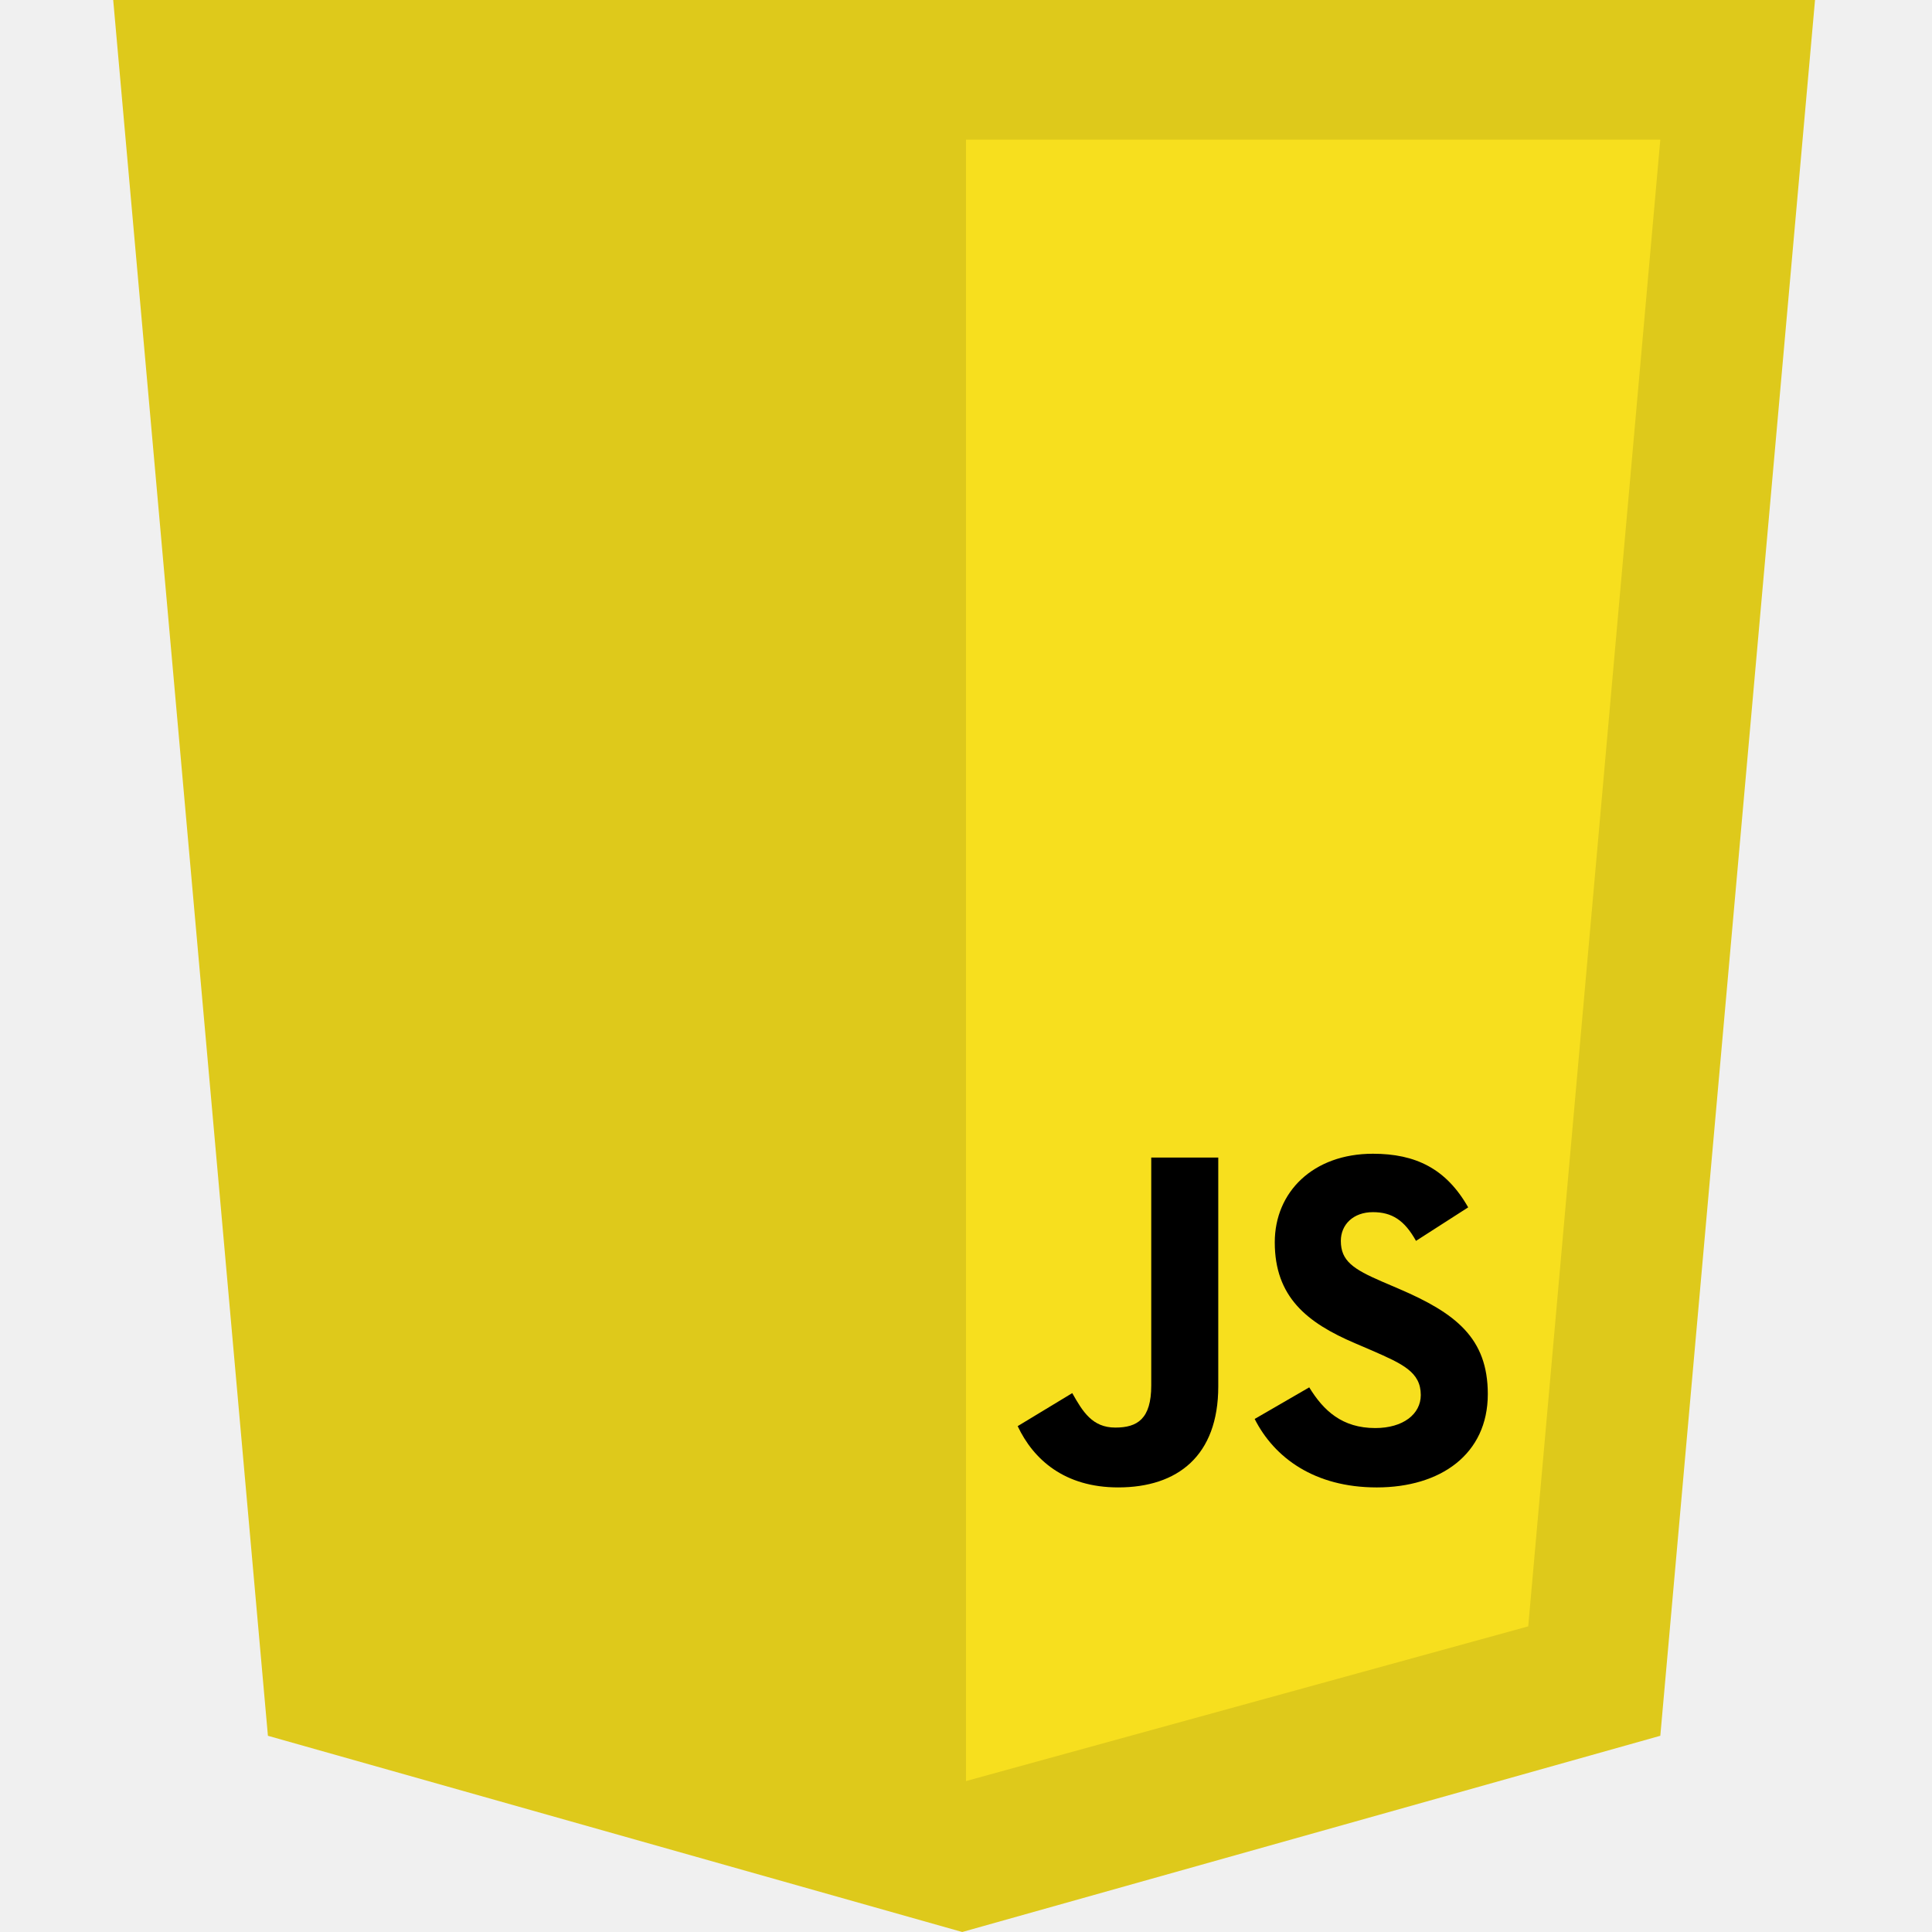
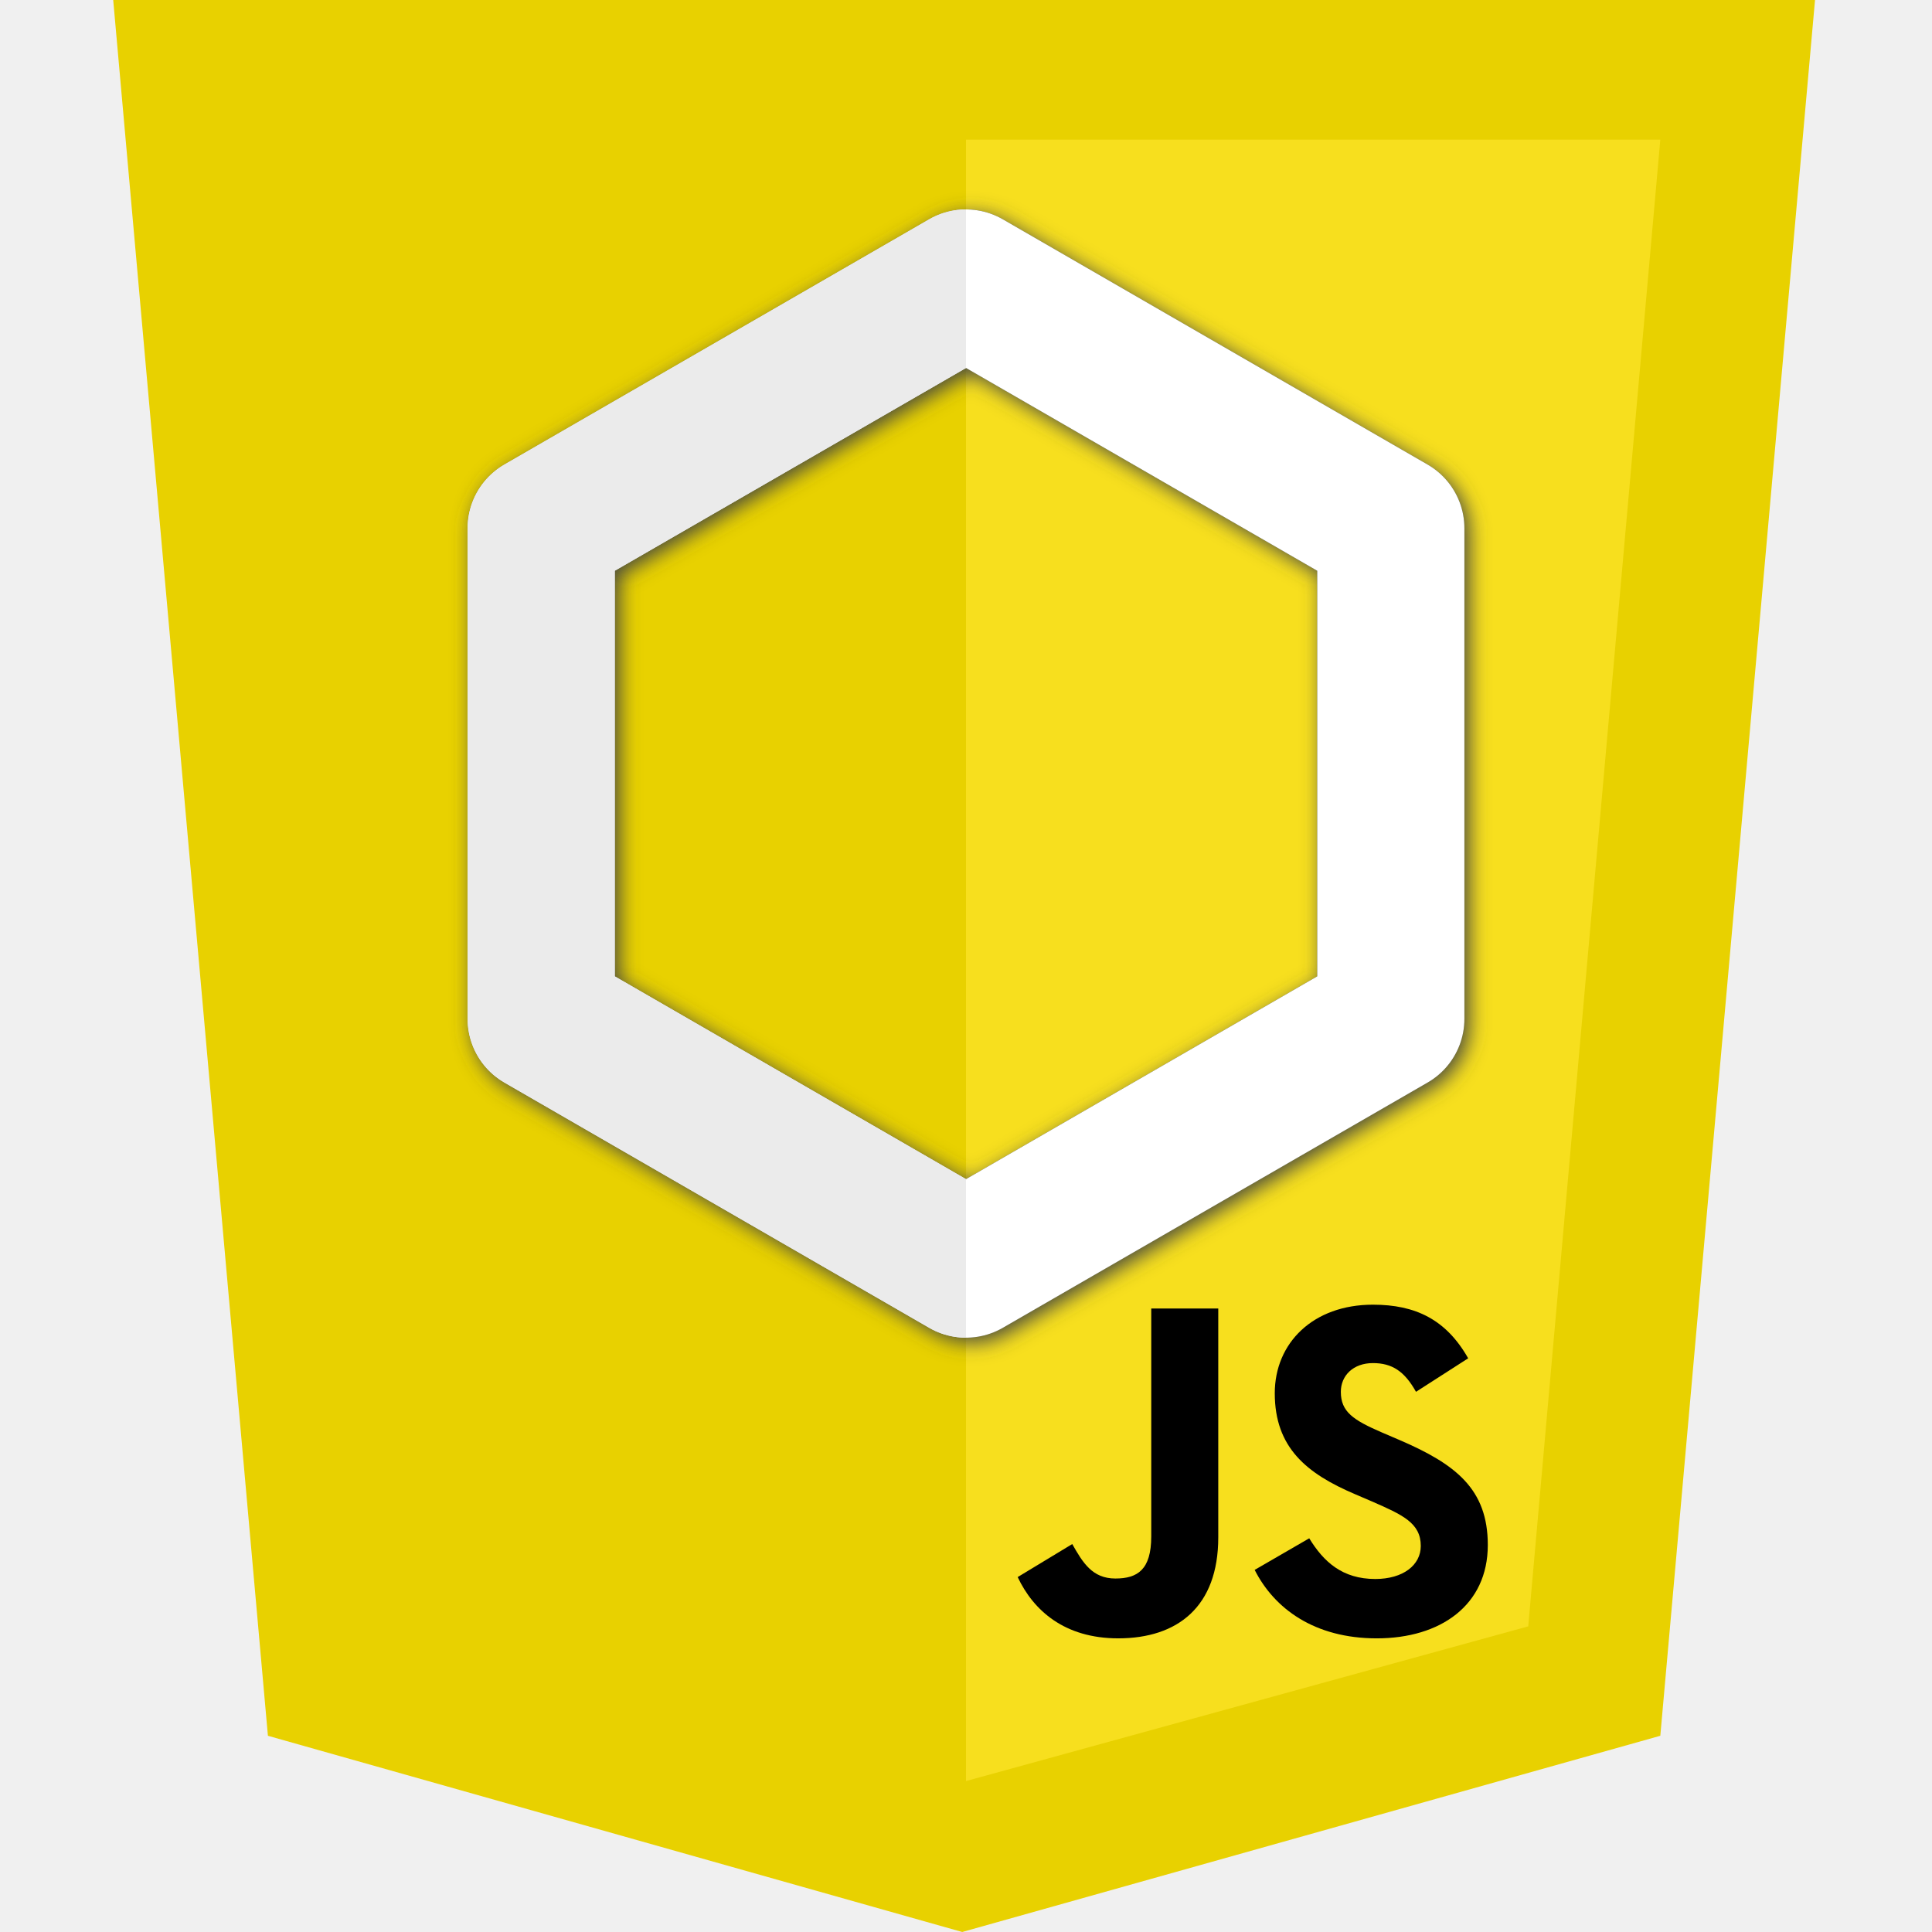
- <svg xmlns="http://www.w3.org/2000/svg" viewBox="0 0 512 512">
-   <path fill="#DEC91B" d="M71,460 L30,0 481,0 440,460 255,512" />
+ <svg xmlns="http://www.w3.org/2000/svg" xmlns:xlink="http://www.w3.org/1999/xlink" viewBox="0 0 512 512">
+   <defs>
+     <filter id="dropshadow" x="-100%" y="-100%" width="250%" height="250%">
+       <feOffset result="offOut" in="SourceGraphic" dx="1" dy="1" />
+       <feGaussianBlur result="blurOut" in="offOut" stdDeviation="2" />
+       <feBlend in="SourceGraphic" in2="blurOut" mode="normal" />
+     </filter>
+     <polygon id="hex" style="fill:none;stroke-linejoin:round;stroke-width:30px" points="0,100 86.6,50 86.6,-50 0,-100 -86.6,-50 -86.6,50" />
+     <path id="maple-leaf" d="m 154.994,0 -25.064,46.753 c -2.844,5.081 -7.94,4.61 -13.035,1.772 l -18.145,-9.397 13.524,71.811 c 2.844,13.12 -6.281,13.12 -10.784,7.447 L 69.823,82.93 64.682,100.935 c -0.593,2.364 -3.2,4.848 -7.11,4.256 l -40.044,-8.42 10.518,38.243 c 2.252,8.51 4.008,12.033 -2.273,14.277 L 11.5,156.001 80.432,212 c 2.728,2.117 4.107,5.928 3.136,9.378 l -6.033,19.801 c 23.734,-2.736 45.001,-6.853 68.747,-9.388 2.096,-0.224 5.606,3.236 5.591,5.666 L 148.729,310 l 11.54,0 -1.817,-72.388 c -0.015,-2.43 3.169,-6.045 5.266,-5.821 23.746,2.535 45.013,6.652 68.747,9.388 l -6.033,-19.801 c -0.971,-3.45 0.407,-7.26 3.136,-9.378 L 298.5,156.001 284.227,149.292 c -6.281,-2.244 -4.525,-5.768 -2.273,-14.277 l 10.518,-38.243 -40.044,8.42 c -3.911,0.591 -6.517,-1.892 -7.11,-4.256 l -5.141,-18.005 -31.667,35.456 c -4.503,5.673 -13.628,5.673 -10.784,-7.447 l 13.524,-71.811 -18.145,9.397 c -5.096,2.838 -10.191,3.309 -13.035,-1.772" />
+   </defs>
+   <path fill="#E8D100" d="M71,460 L30,0 481,0 440,460 255,512" />
  <path fill="#f7df1e" d="M256,472 L405,431 440,37 256,37" />
-   <g id="logo" transform="translate(220,220) scale(.30) ">
+   <g id="JS" transform="translate(220,260) scale(.30)">
    <path id="j" d="m 165.65,526.474 48.212,-29.177 C 223.164,513.788 231.625,527.74 251.92,527.74 c 19.454,0 31.719,-7.61 31.719,-37.21 l 0,-201.3 59.204,0 0,202.137 c 0,61.32 -35.944,89.231 -88.385,89.231 -47.361,0 -74.853,-24.529 -88.808,-54.13" />
    <path id="s" d="m 375,520.13 48.206,-27.911 c 12.69,20.724 29.183,35.947 58.361,35.947 24.531,0 40.174,-12.265 40.174,-29.181 0,-20.299 -16.069,-27.489 -43.135,-39.326 l -14.797,-6.348 c -42.715,-18.181 -71.05,-41.017 -71.05,-89.228 0,-44.404 33.831,-78.237 86.695,-78.237 37.638,0 64.703,13.111 84.154,47.366 l -46.096,29.601 c -10.15,-18.183 -21.142,-25.371 -38.057,-25.371 -17.339,0 -28.335,10.995 -28.335,25.371 0,17.762 10.996,24.953 36.367,35.949 l 14.8,6.343 c 50.325,21.569 78.66,43.557 78.66,93.034 0,53.288 -41.866,82.465 -98.11,82.465 -54.976,0 -90.5,-26.218 -107.836,-60.474" />
  </g>
+   <g id="hexComposed" transform="translate(256,205) scale(1.30)">
+     <use xlink:href="#hex" stroke="#46483E" filter="url(#dropshadow)" />
+     <use xlink:href="#hex" stroke="#fff" />
+     <clipPath id="lefthalf">
+       <rect x="-120" y="-120" width="120" height="240" />
+     </clipPath>
+     <use xlink:href="#hex" stroke="#EBEBEB" clip-path="url(#lefthalf)" />
+   </g>
</svg>
